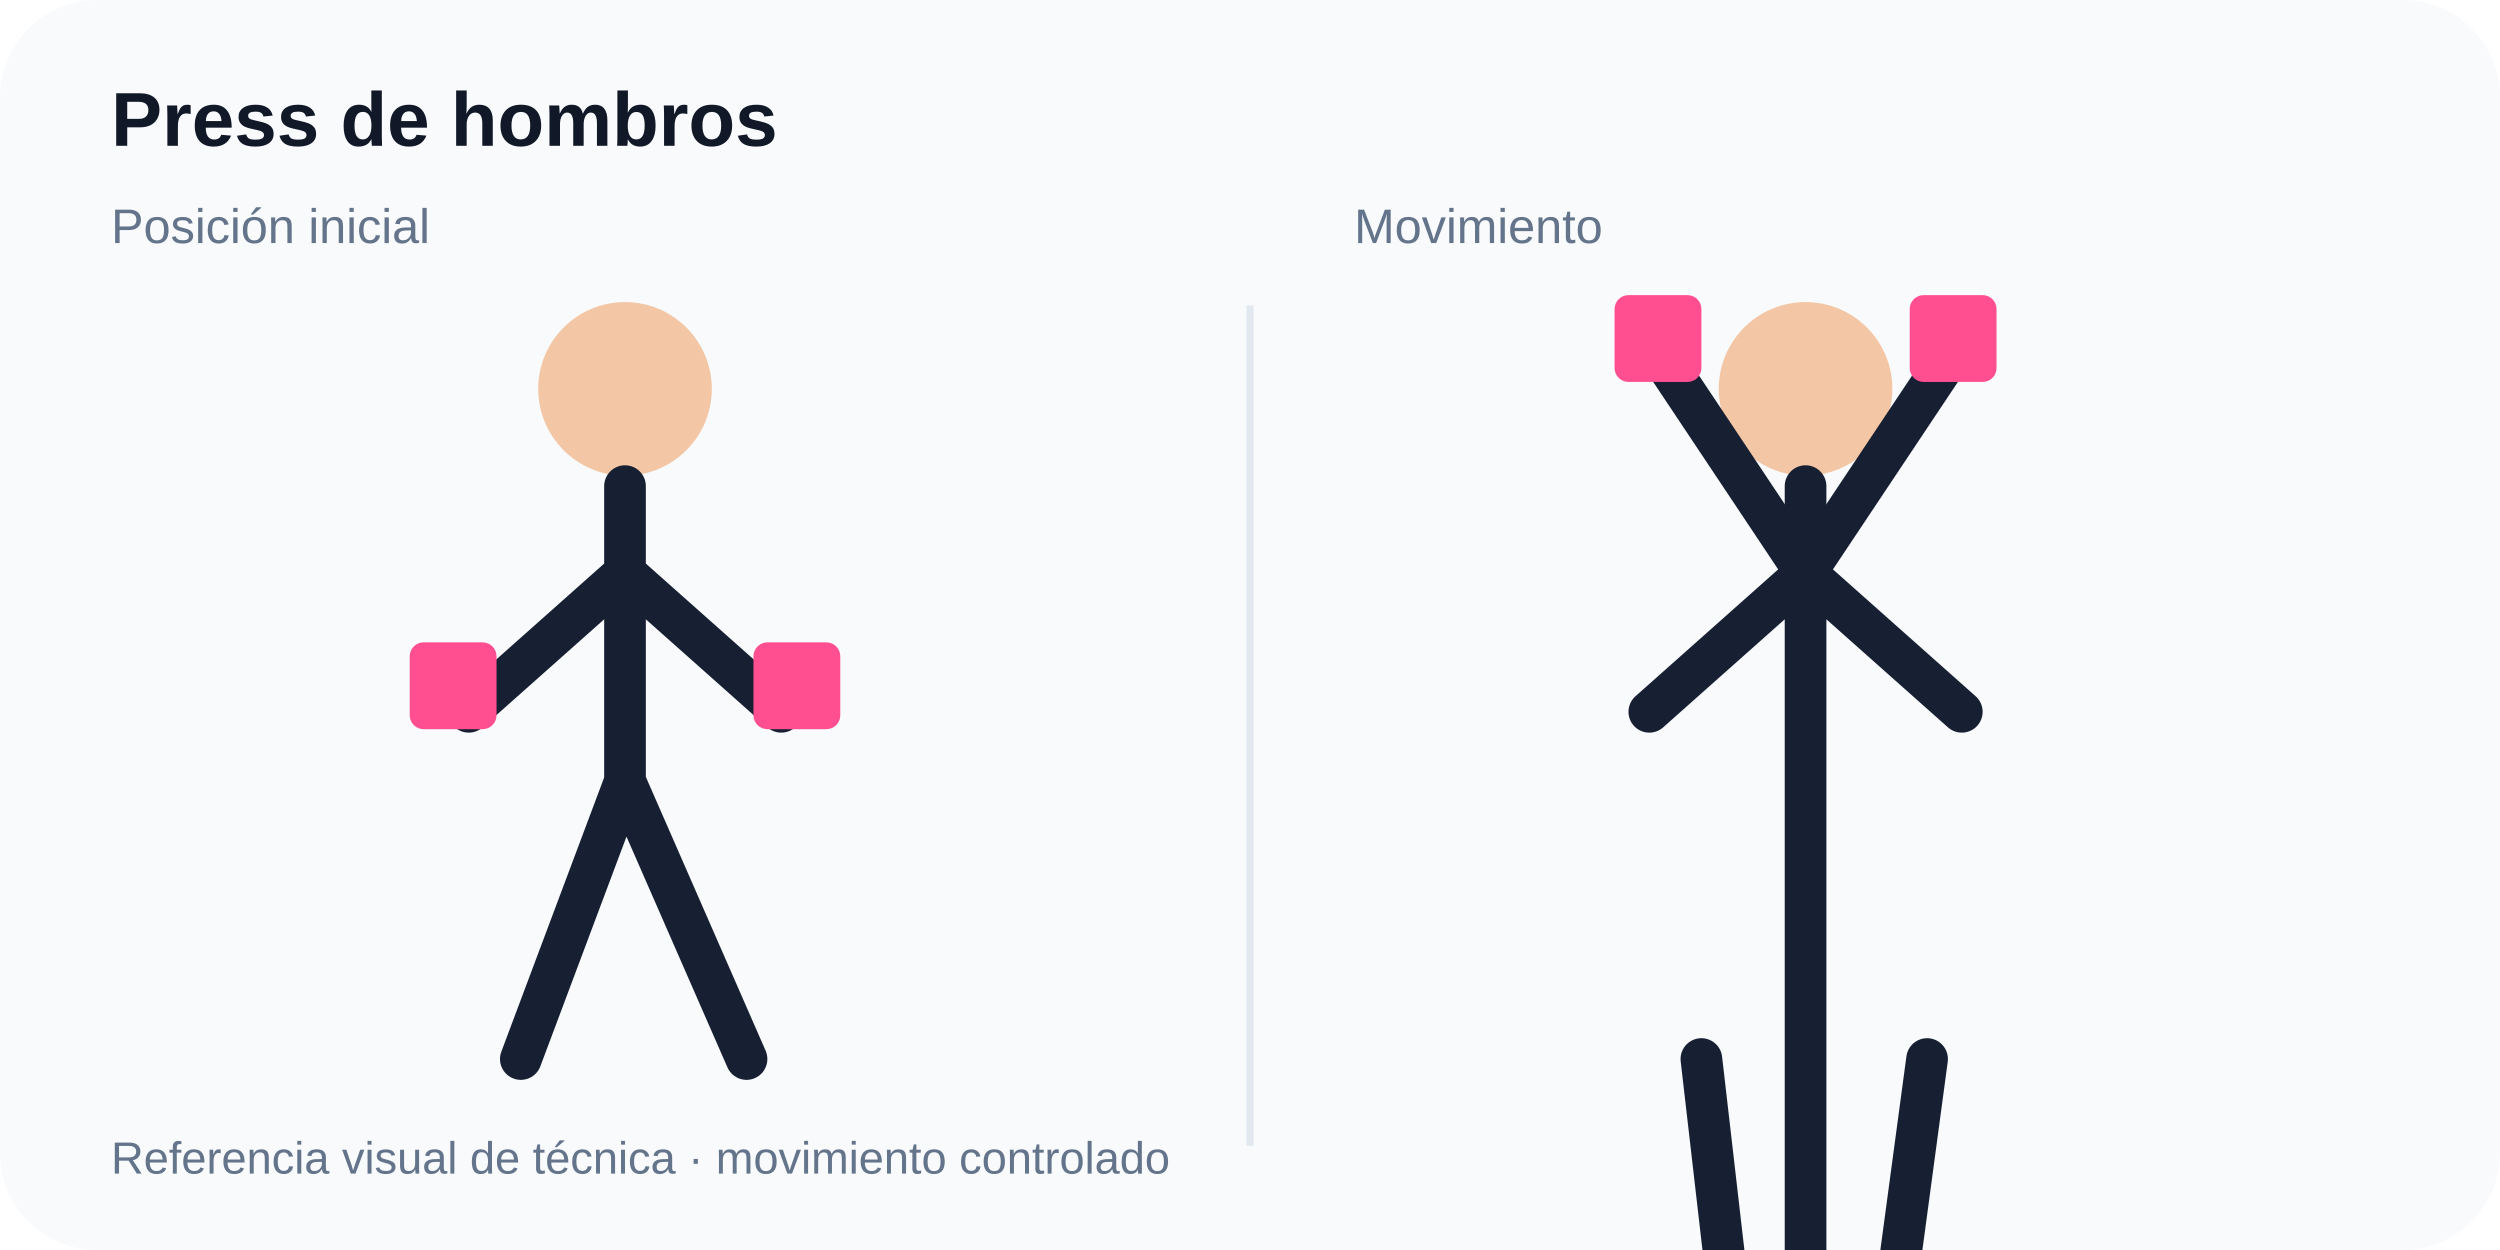
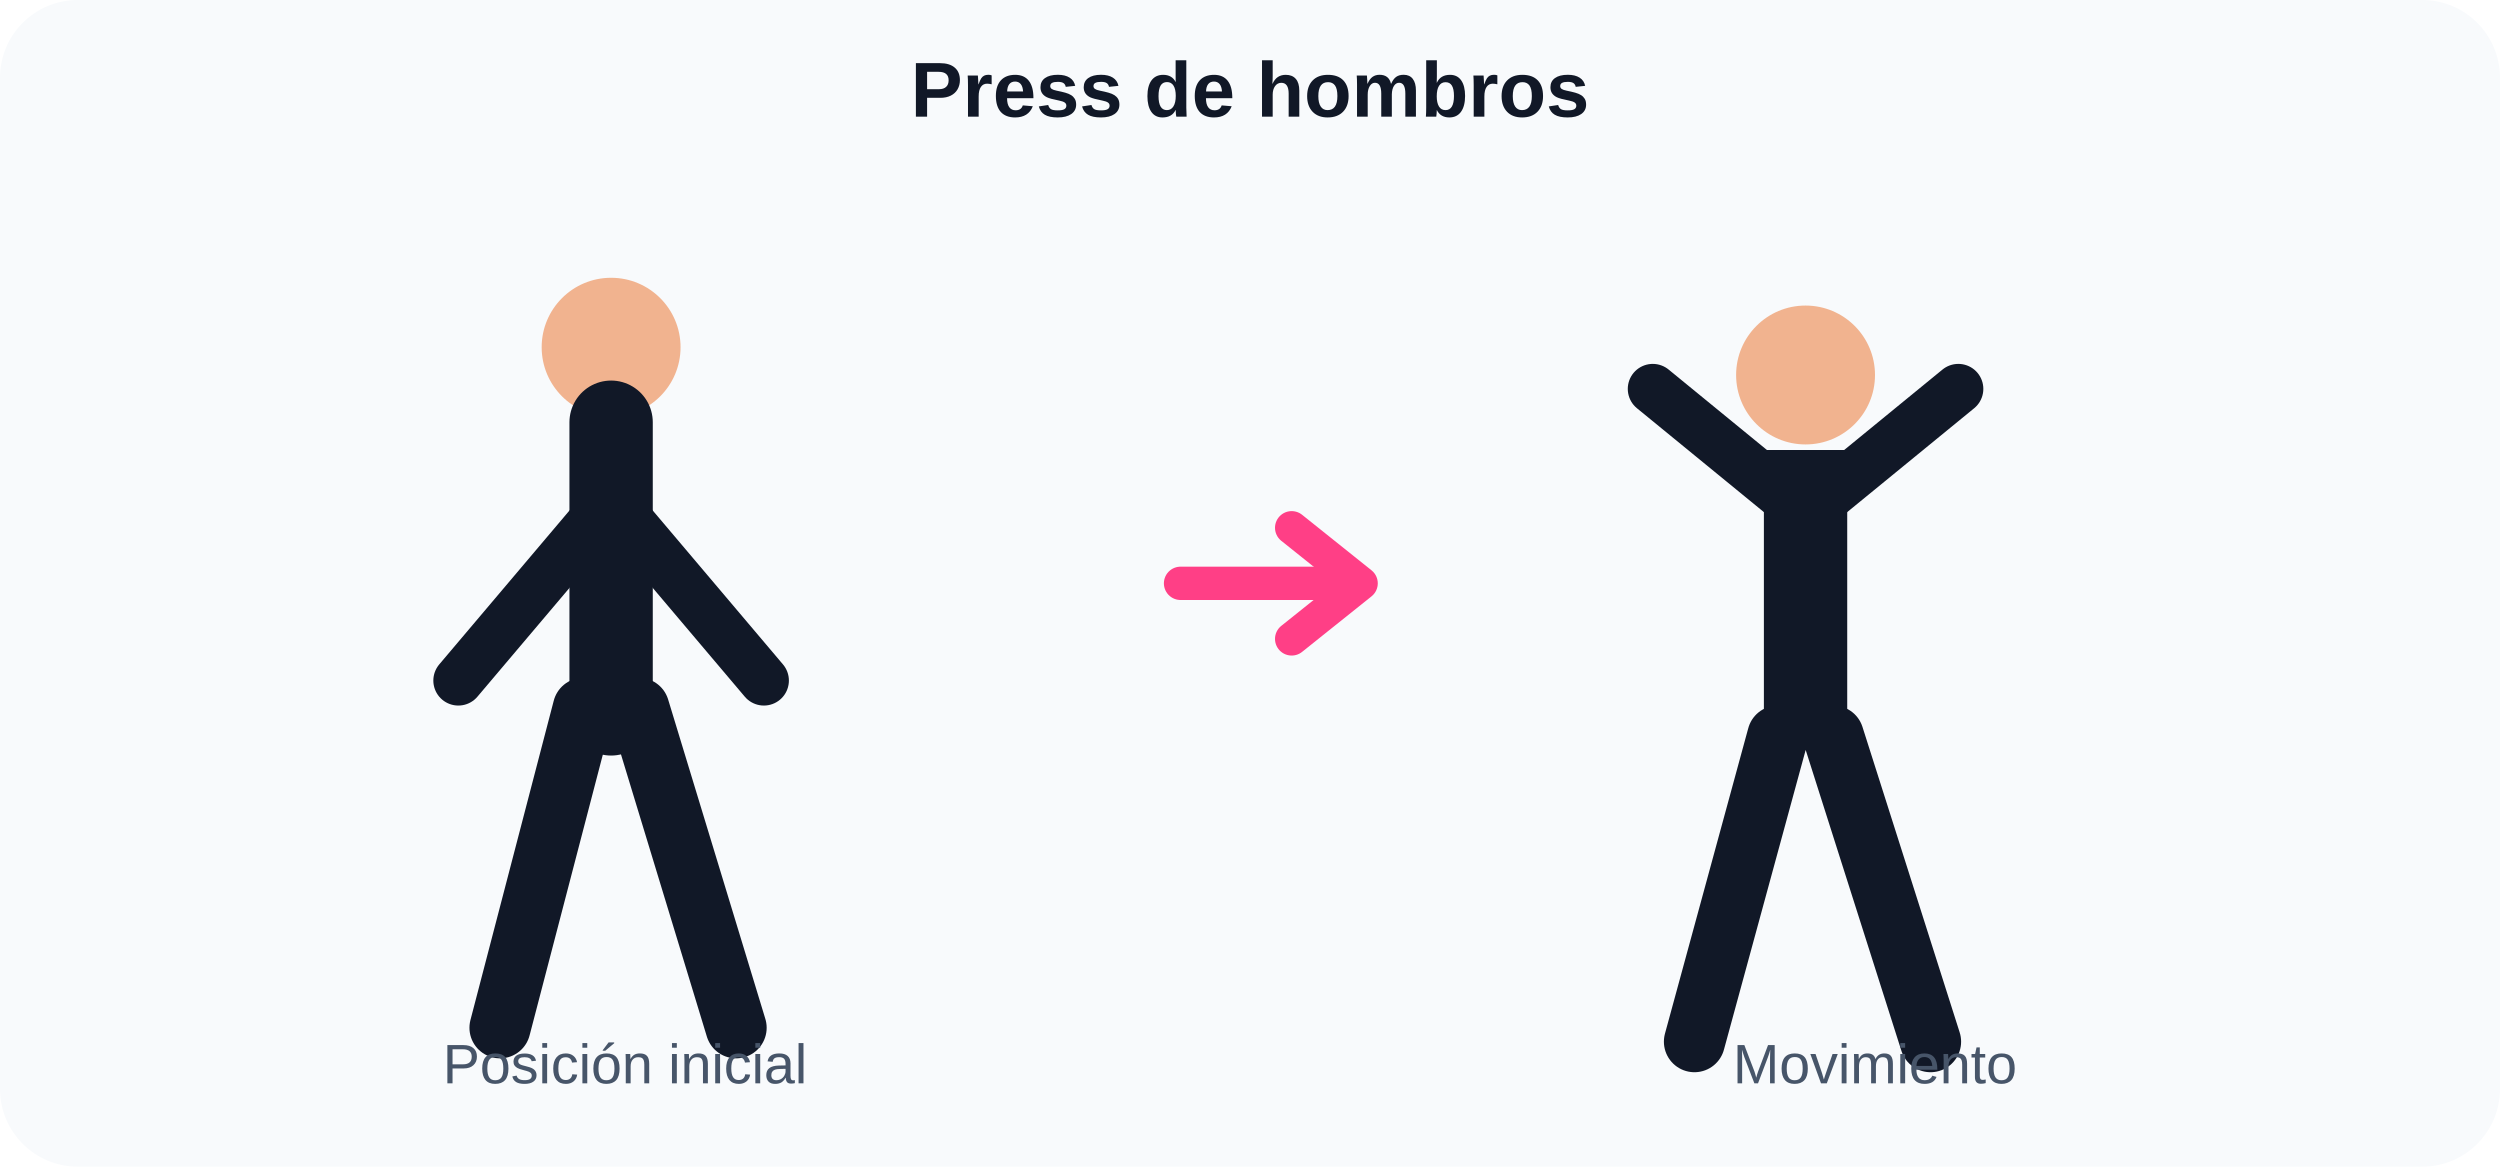
- <svg xmlns="http://www.w3.org/2000/svg" viewBox="0 0 720 360">
-   <rect width="720" height="360" rx="28" fill="#f8fafc" />
-   <text x="32" y="42" font-family="Arial" font-size="22" font-weight="700" fill="#111827">Press de hombros</text>
-   <text x="32" y="70" font-family="Arial" font-size="14" fill="#64748b">Posición inicial</text>
-   <text x="390" y="70" font-family="Arial" font-size="14" fill="#64748b">Movimiento</text>
-   <g stroke="#172033" stroke-width="12" stroke-linecap="round" fill="none">
-     <circle cx="180" cy="112" r="25" fill="#f3c7a5" stroke="none" />
-     <path d="M180 140 L180 225 M180 165 L135 205 M180 165 L225 205 M180 225 L150 305 M180 225 L215 305" />
+ <svg xmlns="http://www.w3.org/2000/svg" width="900" height="420" viewBox="0 0 900 420">
+   <rect width="900" height="420" rx="28" fill="#f8fafc" />
+   <text x="450" y="42" text-anchor="middle" font-family="Arial" font-size="28" font-weight="700" fill="#111827">Press de hombros</text>
+   <g transform="translate(80,70)">
+     <circle cx="140" cy="55" r="25" fill="#f1b38f" />
+     <path d="M140 82v105" stroke="#111827" stroke-width="30" stroke-linecap="round" />
+     <path d="M140 110l-55 65M140 110l55 65" stroke="#111827" stroke-width="18" stroke-linecap="round" />
+     <path d="M130 185l-30 115M150 185l35 115" stroke="#111827" stroke-width="22" stroke-linecap="round" />
  </g>
-   <rect x="118" y="185" width="25" height="25" rx="4" fill="#ff4f91" />
-   <rect x="217" y="185" width="25" height="25" rx="4" fill="#ff4f91" />
-   <g stroke="#172033" stroke-width="12" stroke-linecap="round" fill="none">
-     <circle cx="520" cy="112" r="25" fill="#f3c7a5" stroke="none" />
-     <path d="M520 140 L520 565 M520 165 L475 205 M520 165 L565 205 M520 565 L490 305 M520 565 L555 305" />
+   <path d="M425 210h55" stroke="#ff3f86" stroke-width="12" stroke-linecap="round" />
+   <path d="M465 190l25 20-25 20" fill="none" stroke="#ff3f86" stroke-width="12" stroke-linecap="round" stroke-linejoin="round" />
+   <g transform="translate(510,70)">
+     <circle cx="140" cy="65" r="25" fill="#f1b38f" />
+     <path d="M140 92v105" stroke="#111827" stroke-width="30" />
+     <path d="M140 115l-55-45M140 115l55-45" stroke="#111827" stroke-width="18" stroke-linecap="round" />
+     <path d="M130 195l-30 110M150 195l35 110" stroke="#111827" stroke-width="22" stroke-linecap="round" />
  </g>
-   <path d="M520 165 L480 105 M520 165 L560 105" stroke="#172033" stroke-width="12" stroke-linecap="round" />
-   <rect x="465" y="85" width="25" height="25" rx="4" fill="#ff4f91" />
-   <rect x="550" y="85" width="25" height="25" rx="4" fill="#ff4f91" />
-   <line x1="360" y1="88" x2="360" y2="330" stroke="#e2e8f0" stroke-width="2" />
-   <text x="32" y="338" font-family="Arial" font-size="13" fill="#64748b">Referencia visual de técnica · movimiento controlado</text>
+   <text x="225" y="390" text-anchor="middle" font-family="Arial" font-size="20" fill="#475569">Posición inicial</text>
+   <text x="675" y="390" text-anchor="middle" font-family="Arial" font-size="20" fill="#475569">Movimiento</text>
</svg>
